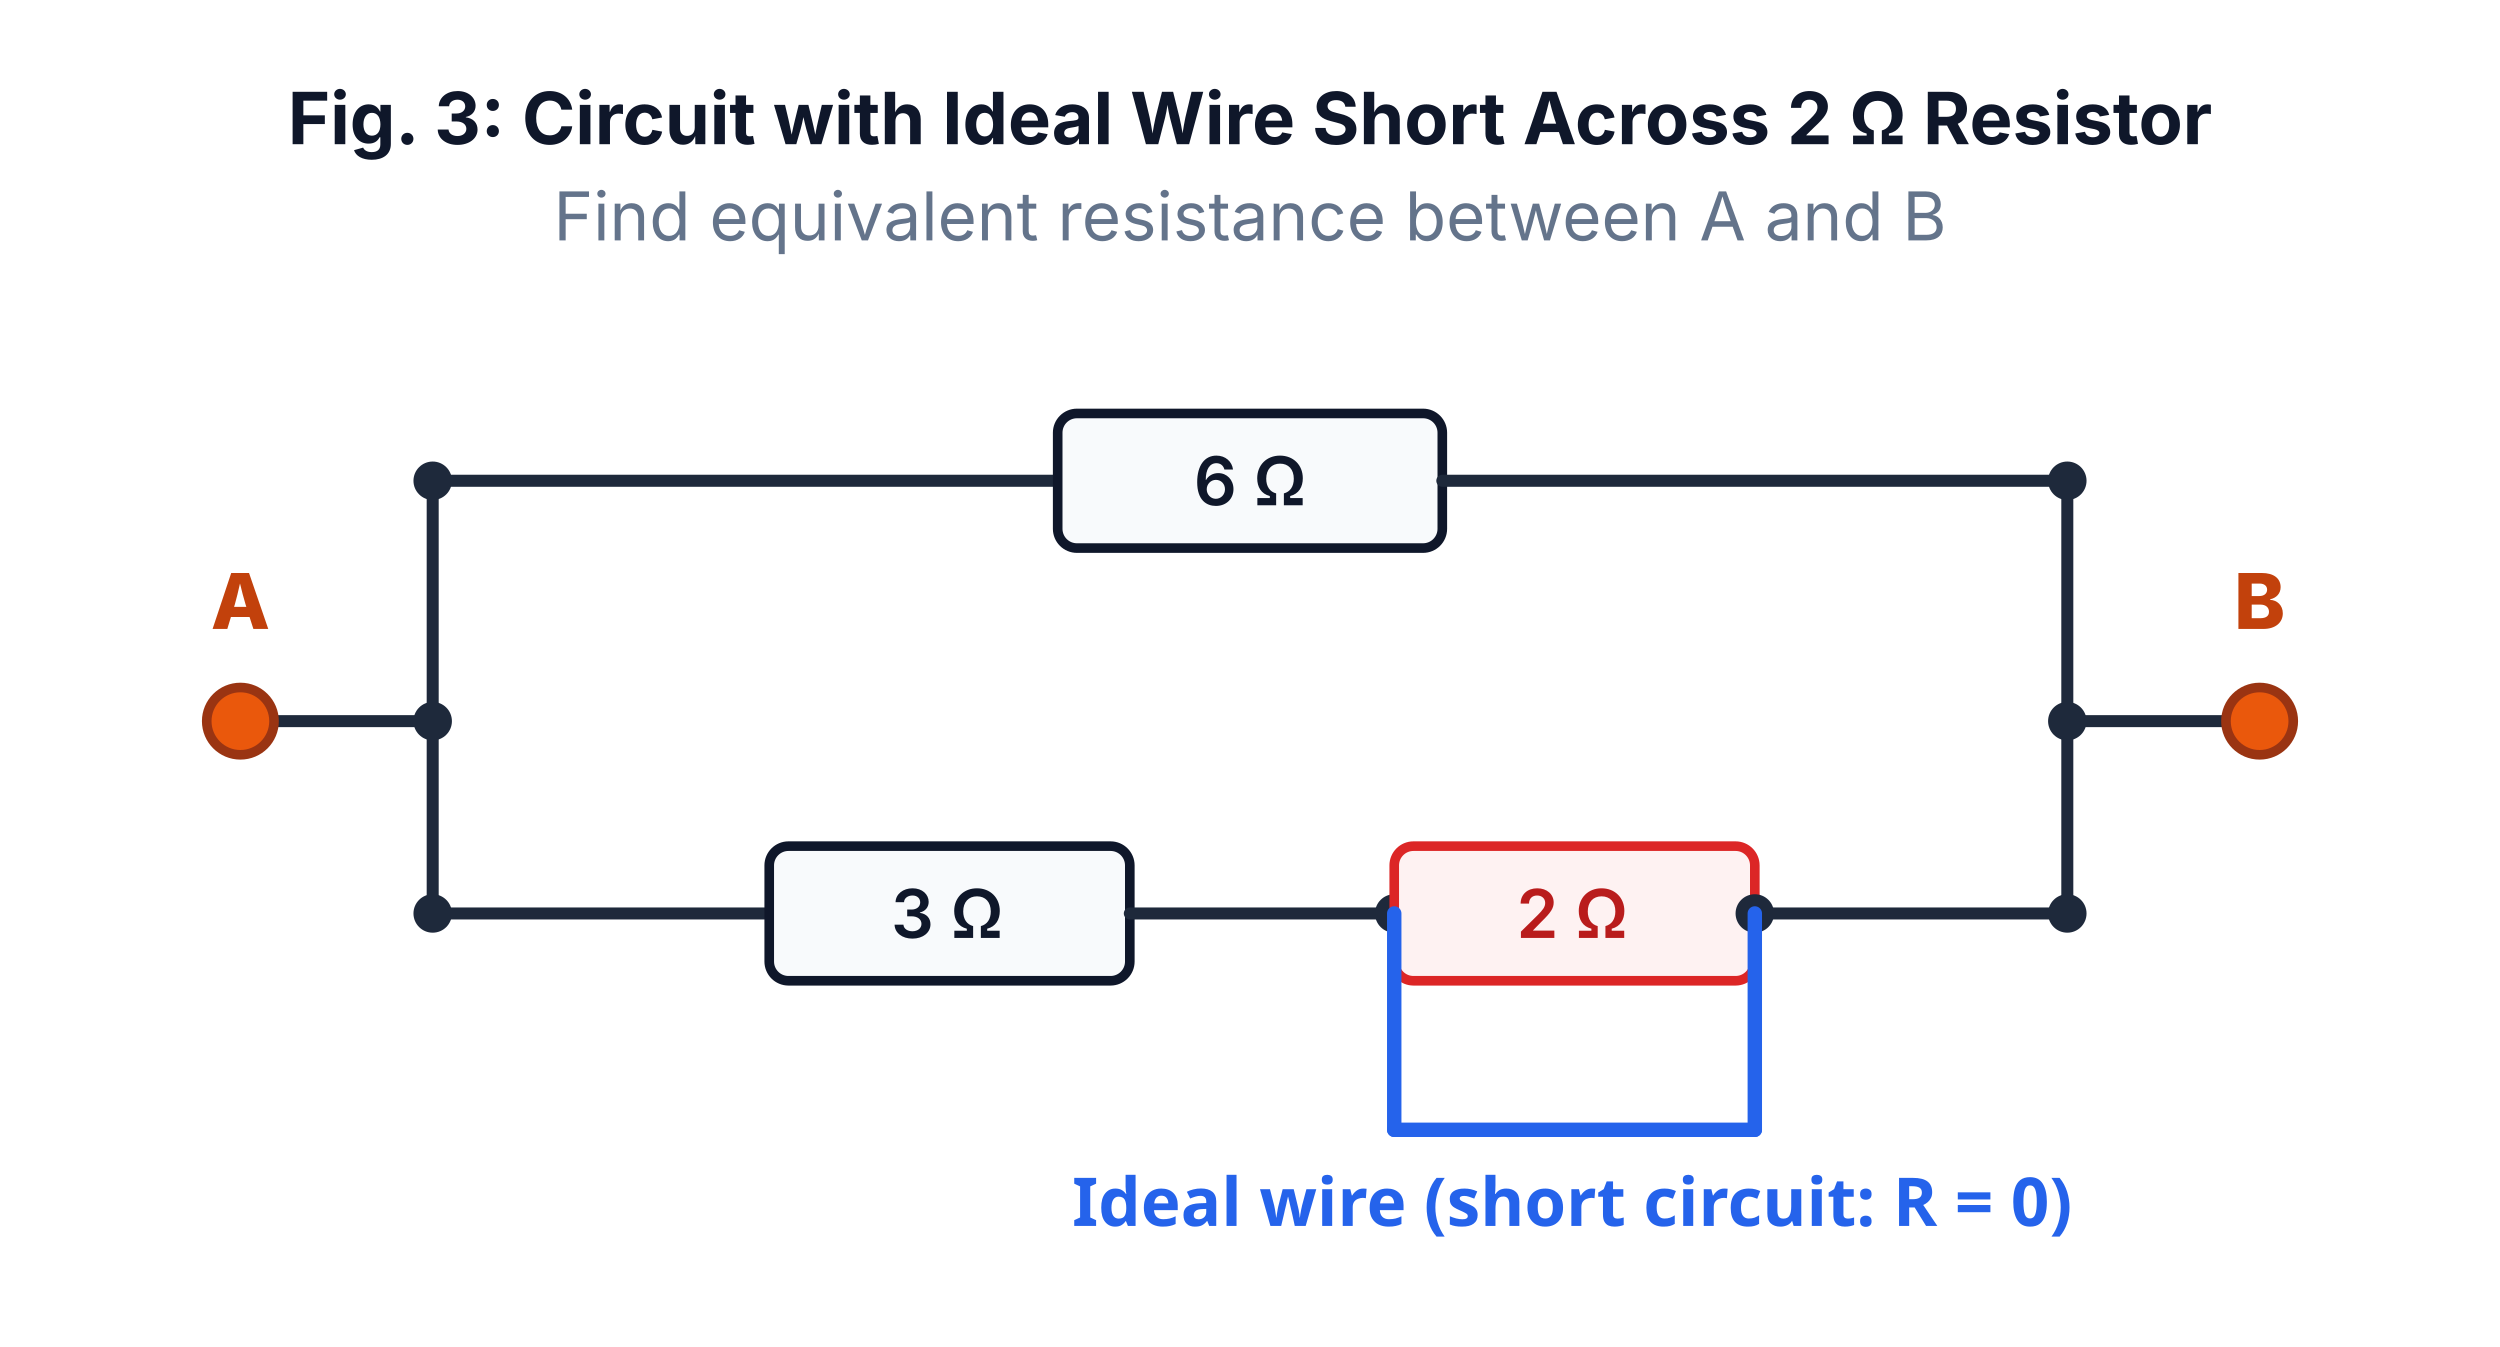
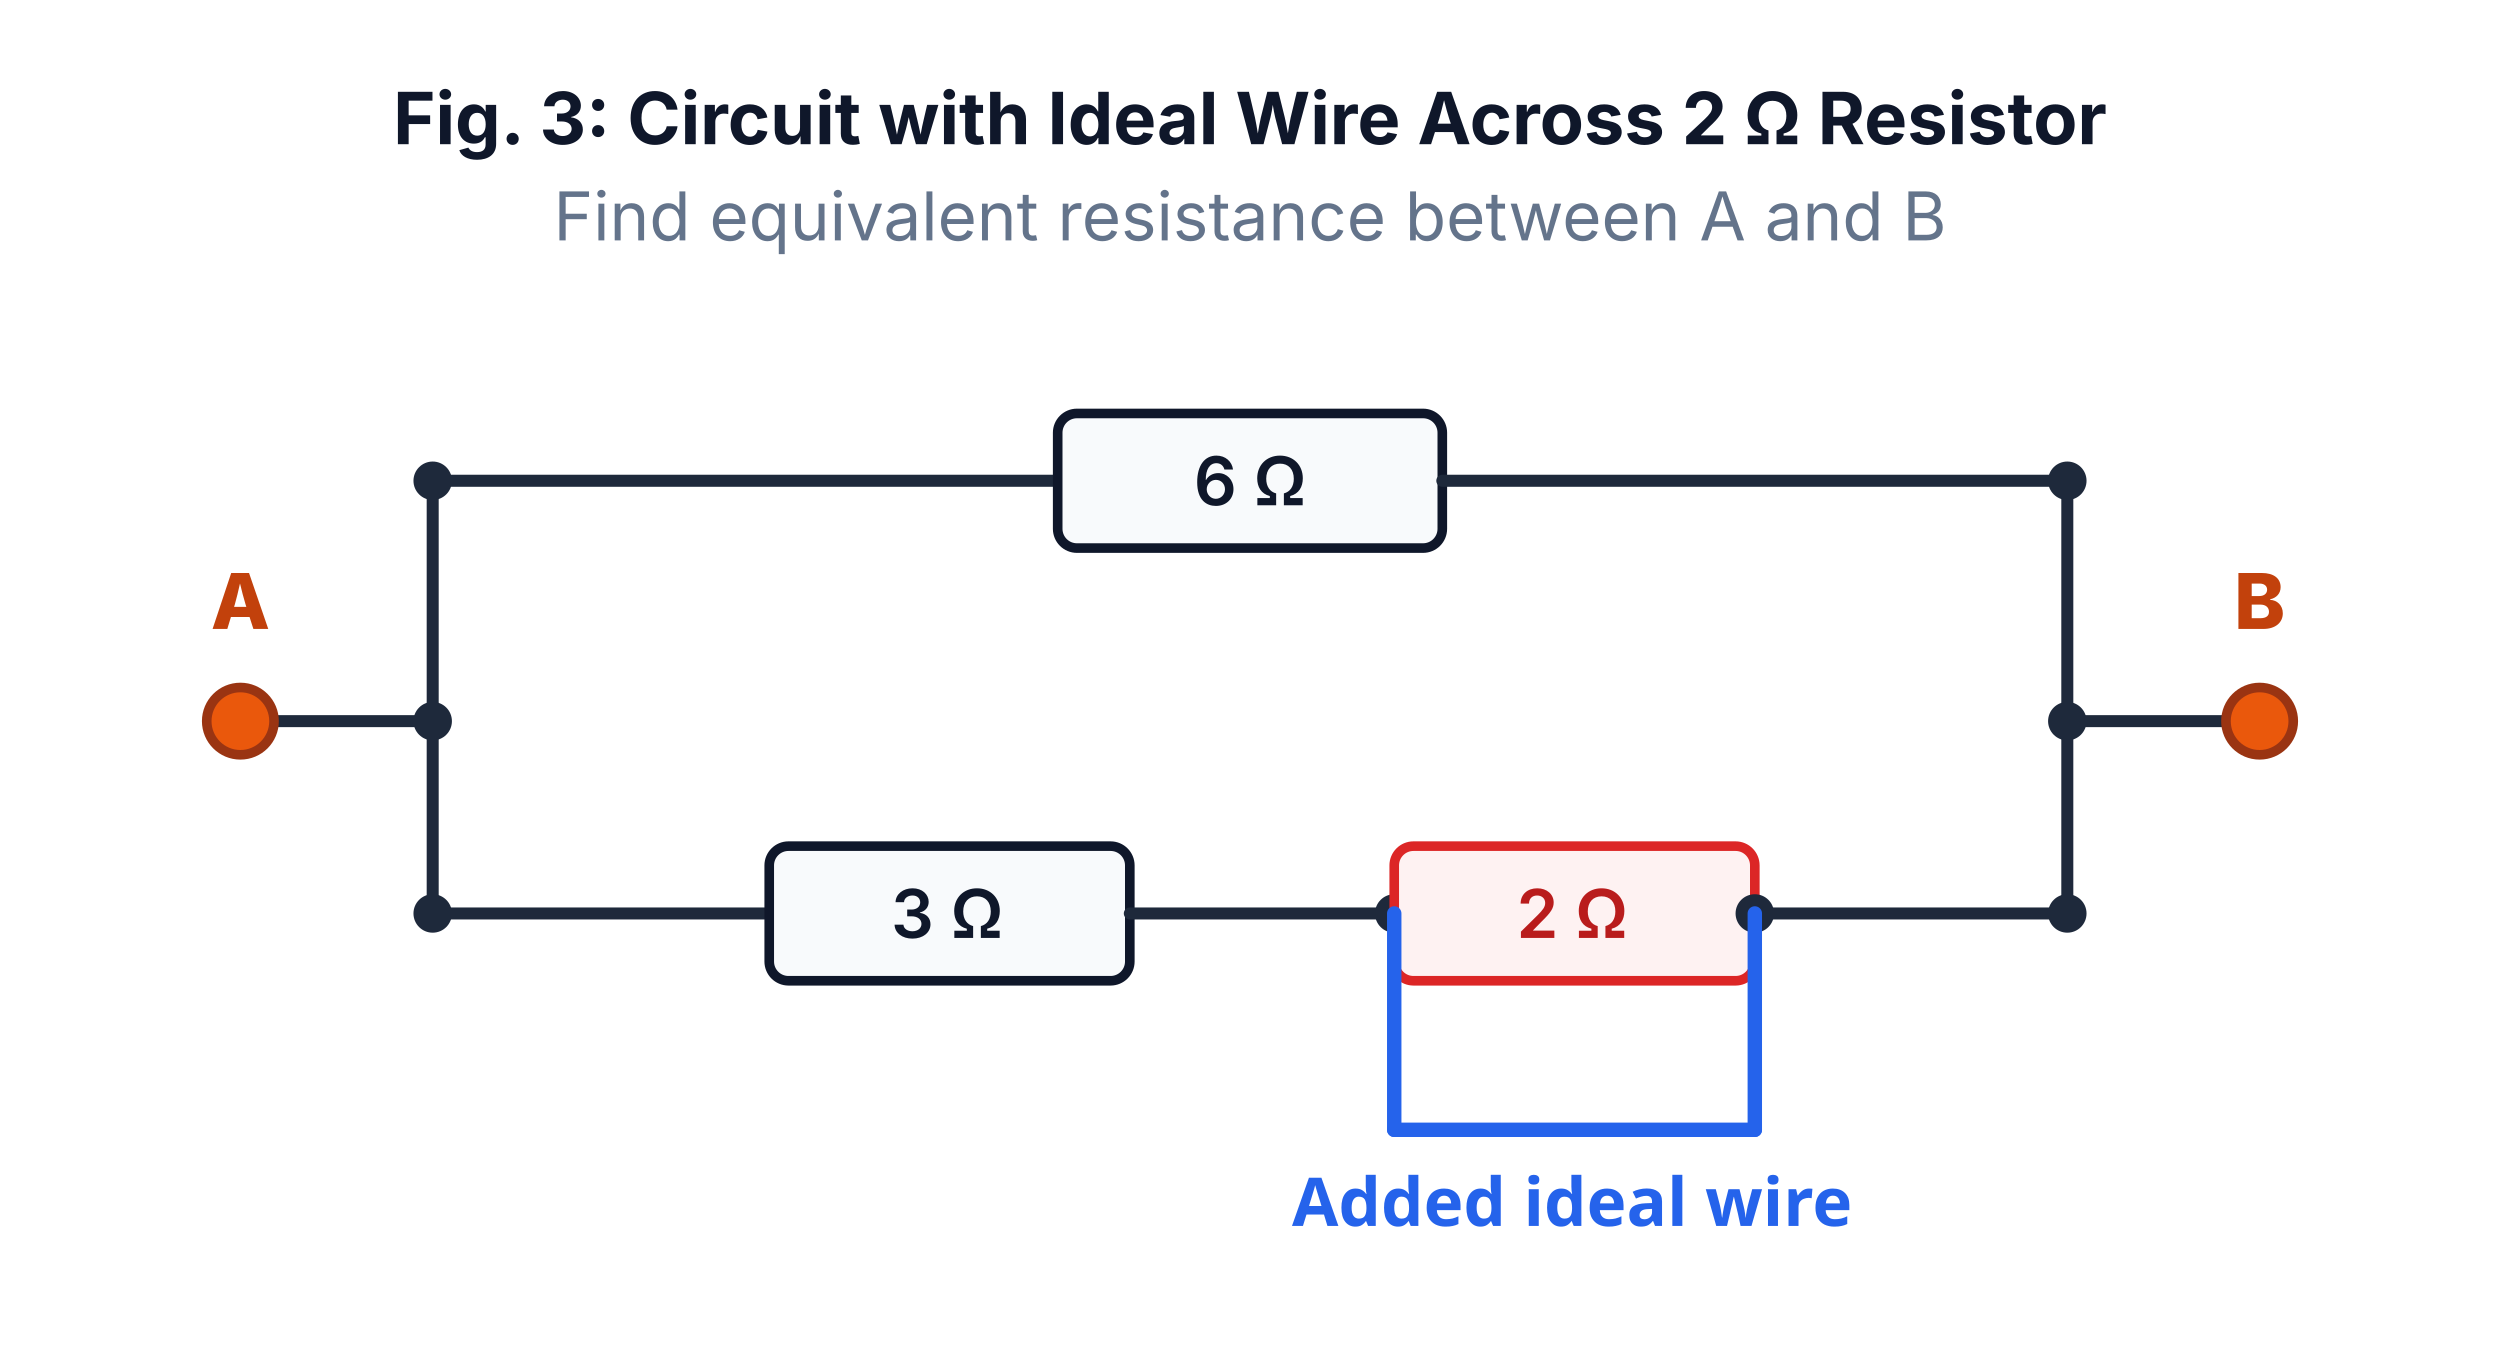
<svg xmlns="http://www.w3.org/2000/svg" viewBox="0 0 520 280" width="100%" height="100%" style="background:#ffffff; border:1.5px solid #cbd5e1; border-radius:10px;">
  <style>
    .wire { stroke: #1e293b; stroke-width: 2.5; stroke-linecap: round; stroke-linejoin: round; fill: none; }
    .dash-wire { stroke: #64748b; stroke-width: 2; stroke-dasharray: 5,4; fill: none; }
    .res-box { fill: #f8fafc; stroke: #0f172a; stroke-width: 2; rx: 4; }
    .res-lbl { font-family: system-ui, -apple-system, sans-serif; font-size: 14px; font-weight: 600; fill: #0f172a; text-anchor: middle; dominant-baseline: central; }
    .node-pt { fill: #1e293b; }
    .term-pt { fill: #ea580c; stroke: #9a3412; stroke-width: 2; }
    .term-lbl { font-family: system-ui, -apple-system, sans-serif; font-size: 16px; font-weight: 800; fill: #c2410c; text-anchor: middle; dominant-baseline: central; }
    .node-lbl { font-family: system-ui, -apple-system, sans-serif; font-size: 15px; font-weight: 700; fill: #1e293b; text-anchor: middle; dominant-baseline: central; }
    .diag-title { font-family: system-ui, -apple-system, sans-serif; font-size: 15px; font-weight: 700; fill: #0f172a; text-anchor: middle; }
    .diag-sub { font-family: system-ui, -apple-system, sans-serif; font-size: 14px; fill: #64748b; text-anchor: middle; }
  </style>
-   <text x="260" y="30" class="diag-title">Fig. 3: Circuit with Ideal Wire Short Across 2 Ω Resistor</text>
+   <text x="260" y="30" class="diag-title">Fig. 3: Circuit with Ideal Wire Across 2 Ω Resistor</text>
  <text x="260" y="50" class="diag-sub">Find equivalent resistance between A and B</text>
  <line x1="50" y1="150" x2="90" y2="150" class="wire" />
  <circle cx="50" cy="150" r="7" class="term-pt" />
  <text x="50" y="125" class="term-lbl">A</text>
  <line x1="430" y1="150" x2="470" y2="150" class="wire" />
  <circle cx="470" cy="150" r="7" class="term-pt" />
  <text x="470" y="125" class="term-lbl">B</text>
  <line x1="90" y1="100" x2="90" y2="190" class="wire" />
  <circle cx="90" cy="150" r="4" class="node-pt" />
  <circle cx="90" cy="100" r="4" class="node-pt" />
  <circle cx="90" cy="190" r="4" class="node-pt" />
  <line x1="430" y1="100" x2="430" y2="190" class="wire" />
  <circle cx="430" cy="150" r="4" class="node-pt" />
  <circle cx="430" cy="100" r="4" class="node-pt" />
  <circle cx="430" cy="190" r="4" class="node-pt" />
  <line x1="90" y1="100" x2="220" y2="100" class="wire" />
  <rect x="220" y="86" width="80" height="28" class="res-box" />
  <text x="260" y="100" class="res-lbl">6 Ω</text>
  <line x1="300" y1="100" x2="430" y2="100" class="wire" />
  <line x1="90" y1="190" x2="160" y2="190" class="wire" />
  <rect x="160" y="176" width="75" height="28" class="res-box" />
  <text x="197" y="190" class="res-lbl">3 Ω</text>
  <line x1="235" y1="190" x2="290" y2="190" class="wire" />
  <circle cx="290" cy="190" r="4" class="node-pt" />
  <rect x="290" y="176" width="75" height="28" class="res-box" style="stroke:#dc2626; fill:#fef2f2;" />
  <text x="327" y="190" class="res-lbl" style="fill:#b91c1c;">2 Ω</text>
  <circle cx="365" cy="190" r="4" class="node-pt" />
  <line x1="365" y1="190" x2="430" y2="190" class="wire" />
  <line x1="290" y1="190" x2="290" y2="235" class="wire" style="stroke:#2563eb; stroke-width:3;" />
  <line x1="290" y1="235" x2="365" y2="235" class="wire" style="stroke:#2563eb; stroke-width:3;" />
  <line x1="365" y1="235" x2="365" y2="190" class="wire" style="stroke:#2563eb; stroke-width:3;" />
-   <text x="327" y="255" font-family="system-ui, sans-serif" font-size="14" font-weight="700" fill="#2563eb" text-anchor="middle">Ideal wire (short circuit: R = 0)</text>
+   <text x="327" y="255" font-family="system-ui, sans-serif" font-size="14" font-weight="700" fill="#2563eb" text-anchor="middle">Added ideal wire</text>
</svg>
